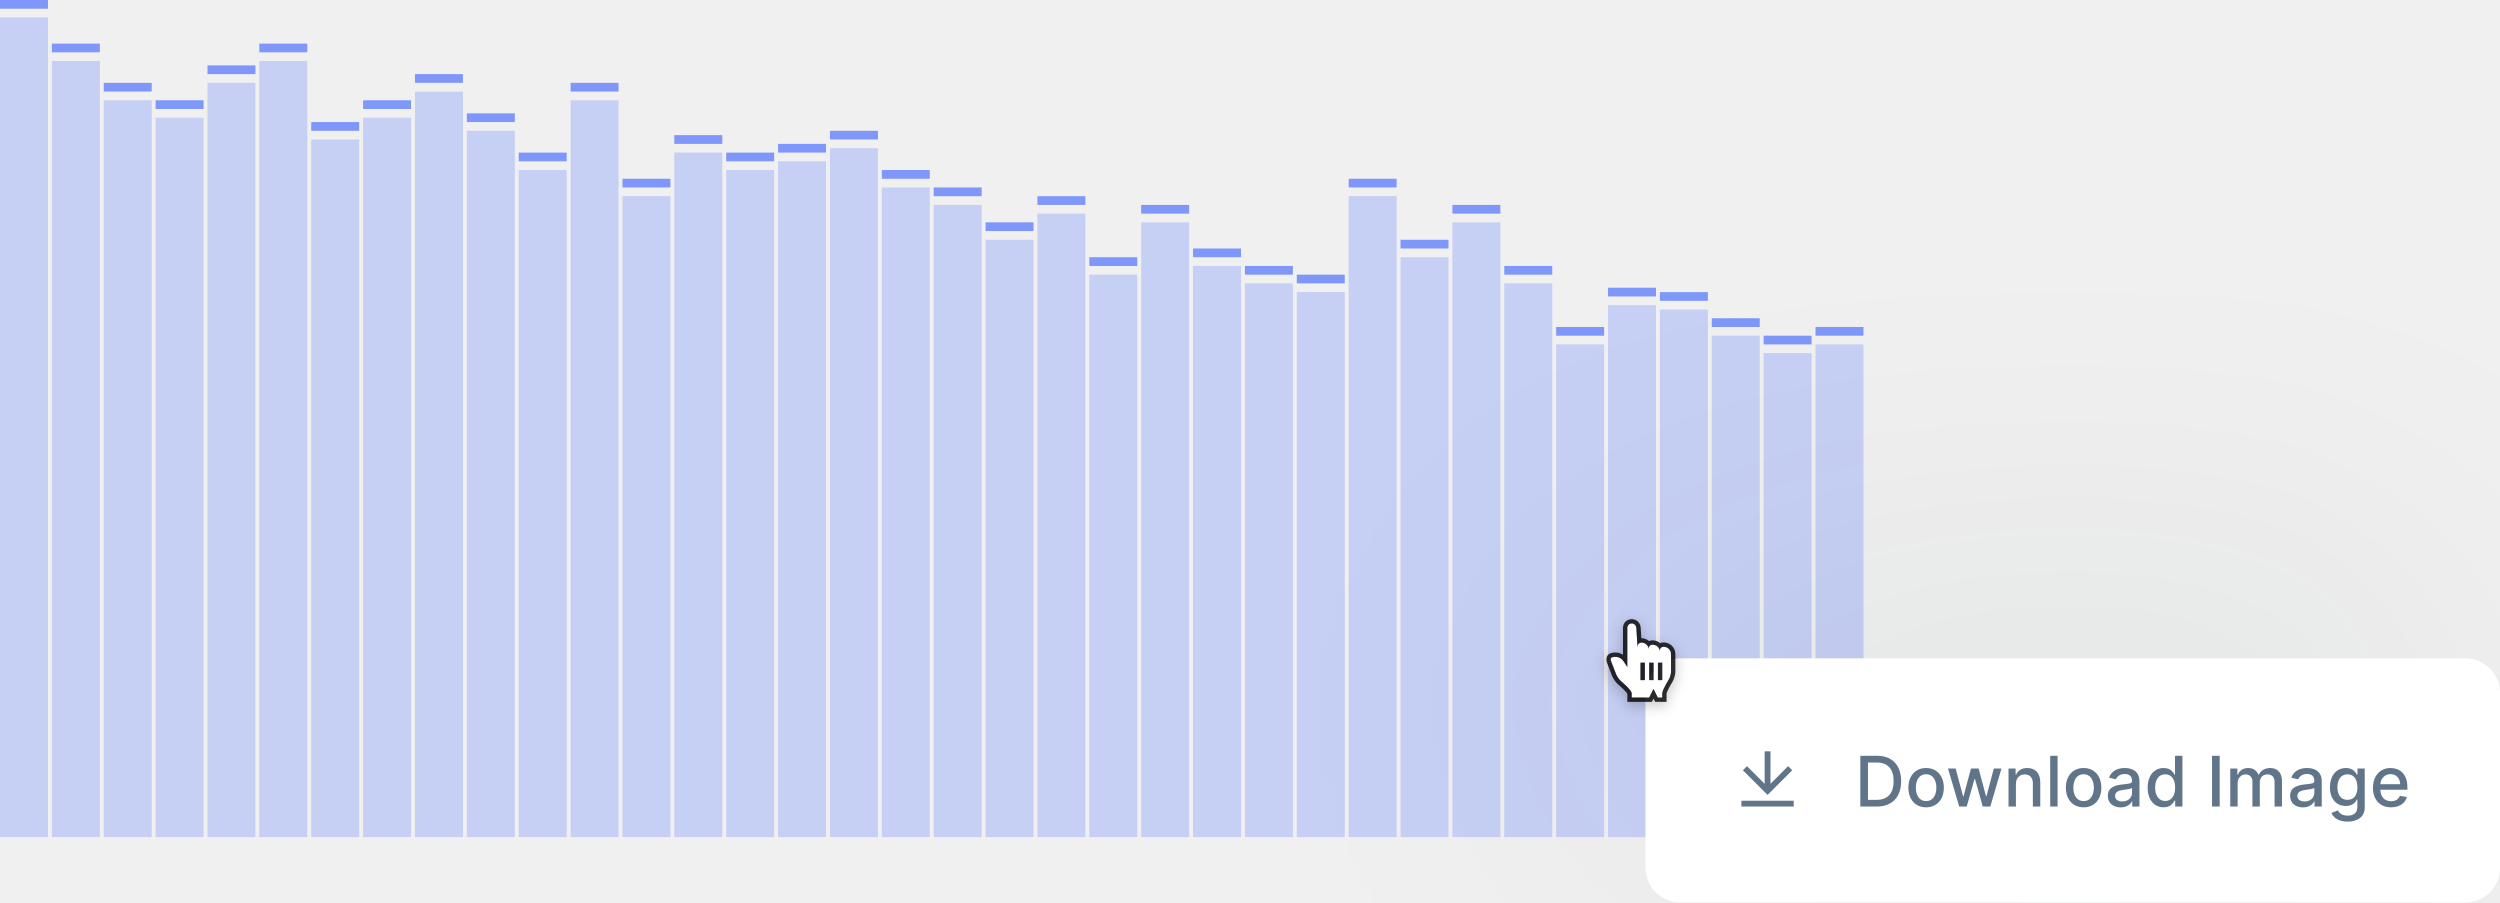
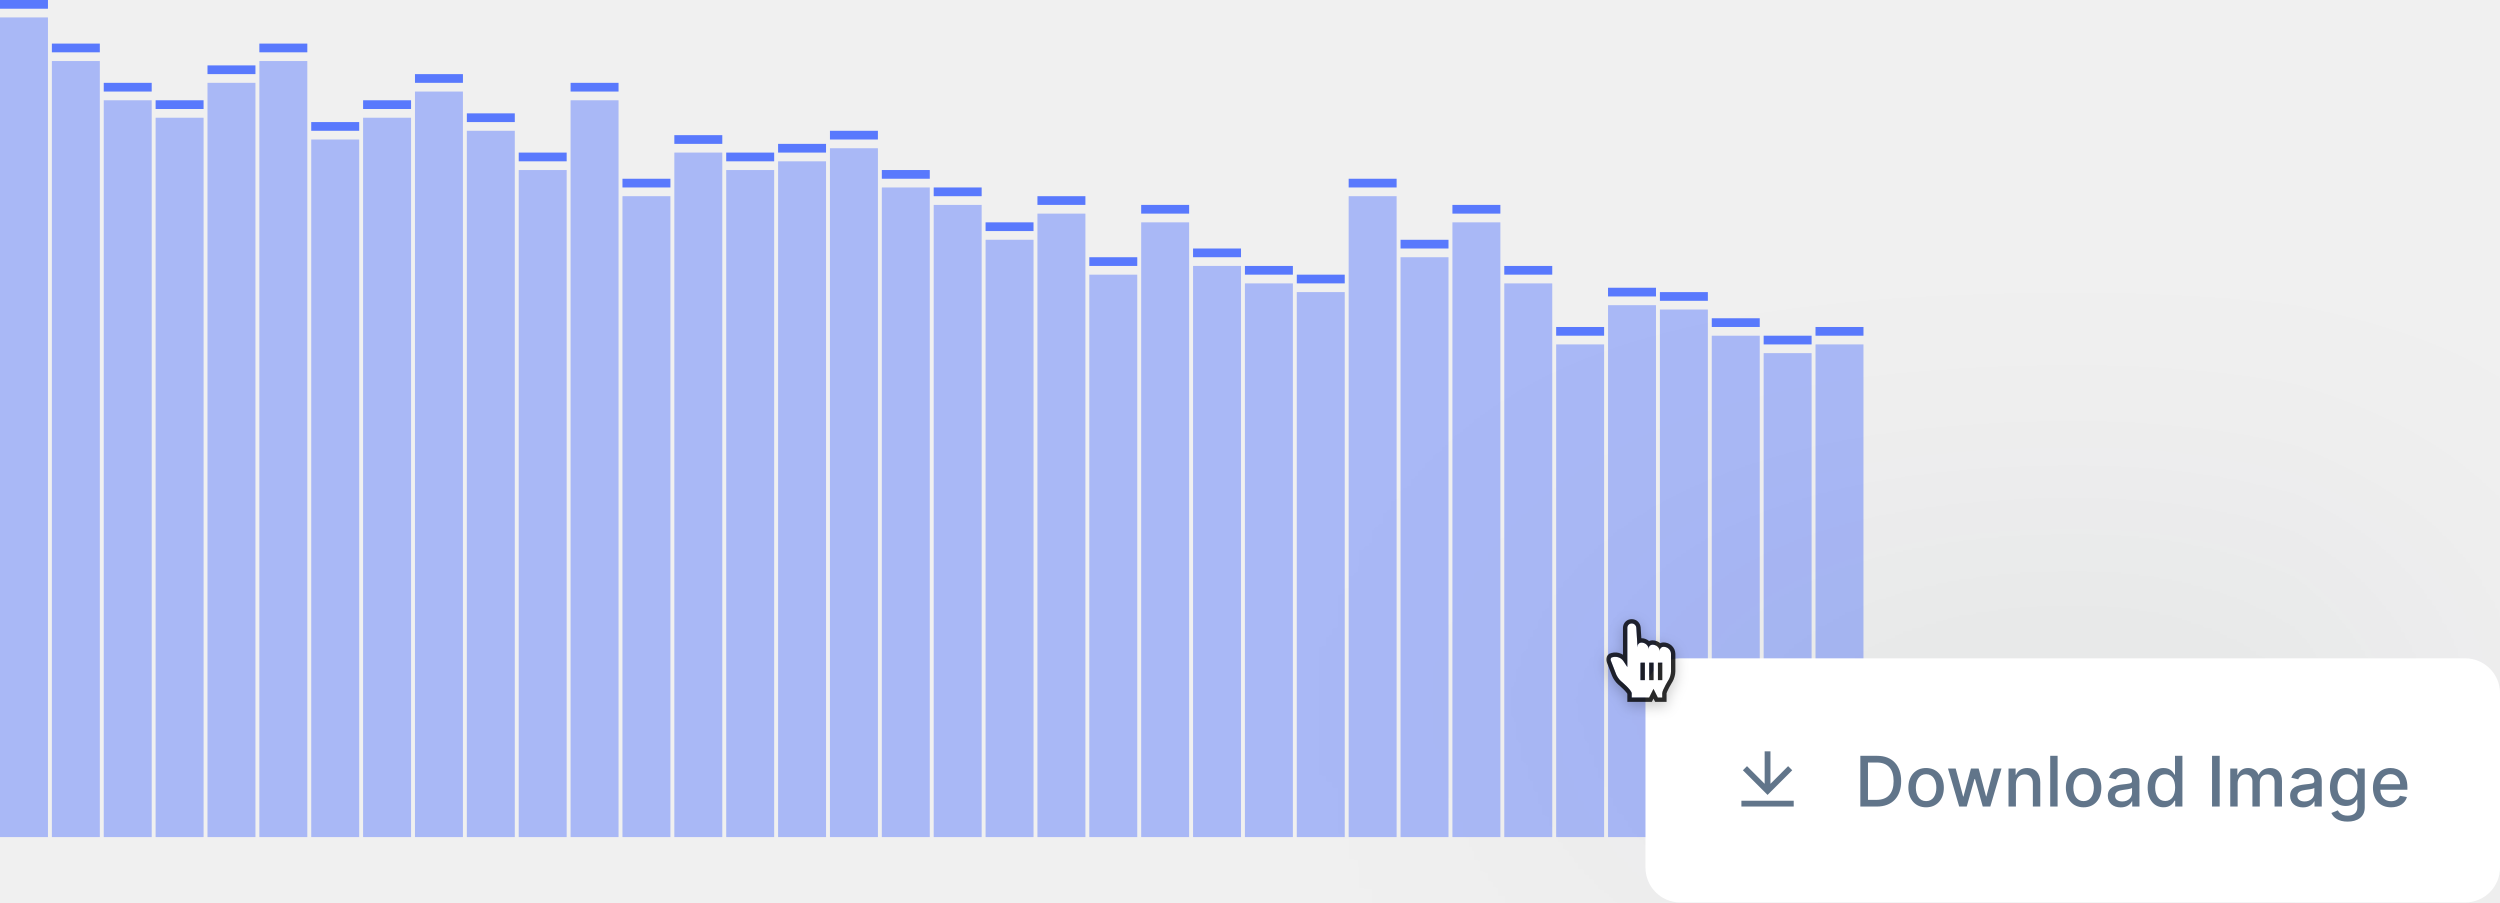
<svg xmlns="http://www.w3.org/2000/svg" width="573.424" height="207" viewBox="0 0 573.424 207" fill="none" version="1.1" id="svg341">
-   <g opacity="0.24" id="g4" transform="translate(-0.5757)">
+   <g opacity="0.24" id="g4" transform="translate(-0.5757)" style="opacity:0.4">
    <rect width="11" height="113" transform="matrix(-1,0,0,1,428,79)" fill="#3e64ff" id="rect2" x="0" y="0" />
  </g>
-   <g opacity="0.64" id="g8" transform="translate(-0.5757)">
+   <g opacity="0.64" id="g8" transform="translate(-0.5757)" style="opacity:0.85">
    <rect width="11" height="2" transform="matrix(-1,0,0,1,428,75)" fill="#3e64ff" id="rect6" x="0" y="0" />
  </g>
-   <g opacity="0.24" id="g12" transform="translate(-0.5757)">
+   <g opacity="0.24" id="g12" transform="translate(-0.5757)" style="opacity:0.4">
    <rect width="11" height="111" transform="matrix(-1,0,0,1,416.102,81)" fill="#3e64ff" id="rect10" x="0" y="0" />
  </g>
-   <g opacity="0.64" id="g16" transform="translate(-0.5757)">
+   <g opacity="0.64" id="g16" transform="translate(-0.5757)" style="opacity:0.85">
    <rect width="11" height="2" transform="matrix(-1,0,0,1,416.102,77)" fill="#3e64ff" id="rect14" x="0" y="0" />
  </g>
-   <g opacity="0.24" id="g20" transform="translate(-0.5757)">
+   <g opacity="0.24" id="g20" transform="translate(-0.5757)" style="opacity:0.4">
    <rect width="11" height="115" transform="matrix(-1,0,0,1,404.204,77)" fill="#3e64ff" id="rect18" x="0" y="0" />
  </g>
-   <g opacity="0.64" id="g24" transform="translate(-0.5757)">
+   <g opacity="0.64" id="g24" transform="translate(-0.5757)" style="opacity:0.85">
    <rect width="11" height="2" transform="matrix(-1,0,0,1,404.204,73)" fill="#3e64ff" id="rect22" x="0" y="0" />
  </g>
-   <g opacity="0.24" id="g28" transform="translate(-0.5757)">
+   <g opacity="0.24" id="g28" transform="translate(-0.5757)" style="opacity:0.4">
    <rect width="11" height="121" transform="matrix(-1,0,0,1,392.307,71)" fill="#3e64ff" id="rect26" x="0" y="0" />
  </g>
-   <g opacity="0.64" id="g32" transform="translate(-0.5757)">
+   <g opacity="0.64" id="g32" transform="translate(-0.5757)" style="opacity:0.85">
    <rect width="11" height="2" transform="matrix(-1,0,0,1,392.307,67)" fill="#3e64ff" id="rect30" x="0" y="0" />
  </g>
-   <g opacity="0.24" id="g36" transform="translate(-0.5757)">
+   <g opacity="0.24" id="g36" transform="translate(-0.5757)" style="opacity:0.4">
    <rect width="11" height="122" transform="matrix(-1,0,0,1,380.409,70)" fill="#3e64ff" id="rect34" x="0" y="0" />
  </g>
-   <g opacity="0.64" id="g40" transform="translate(-0.5757)">
+   <g opacity="0.64" id="g40" transform="translate(-0.5757)" style="opacity:0.85">
    <rect width="11" height="2" transform="matrix(-1,0,0,1,380.409,66)" fill="#3e64ff" id="rect38" x="0" y="0" />
  </g>
-   <g opacity="0.24" id="g44" transform="translate(-0.5757)">
+   <g opacity="0.24" id="g44" transform="translate(-0.5757)" style="opacity:0.4">
    <rect width="11" height="113" transform="matrix(-1,0,0,1,368.511,79)" fill="#3e64ff" id="rect42" x="0" y="0" />
  </g>
-   <g opacity="0.64" id="g48" transform="translate(-0.5757)">
+   <g opacity="0.64" id="g48" transform="translate(-0.5757)" style="opacity:0.85">
    <rect width="11" height="2" transform="matrix(-1,0,0,1,368.511,75)" fill="#3e64ff" id="rect46" x="0" y="0" />
  </g>
-   <g opacity="0.24" id="g52" transform="translate(-0.5757)">
+   <g opacity="0.24" id="g52" transform="translate(-0.5757)" style="opacity:0.4">
    <rect width="11" height="127" transform="matrix(-1,0,0,1,356.613,65)" fill="#3e64ff" id="rect50" x="0" y="0" />
  </g>
-   <g opacity="0.64" id="g56" transform="translate(-0.5757)">
+   <g opacity="0.64" id="g56" transform="translate(-0.5757)" style="opacity:0.85">
    <rect width="11" height="2" transform="matrix(-1,0,0,1,356.613,61)" fill="#3e64ff" id="rect54" x="0" y="0" />
  </g>
-   <g opacity="0.24" id="g60" transform="translate(-0.5757)">
+   <g opacity="0.24" id="g60" transform="translate(-0.5757)" style="opacity:0.4">
    <rect width="11" height="141" transform="matrix(-1,0,0,1,344.715,51)" fill="#3e64ff" id="rect58" x="0" y="0" />
  </g>
-   <g opacity="0.64" id="g64" transform="translate(-0.5757)">
+   <g opacity="0.64" id="g64" transform="translate(-0.5757)" style="opacity:0.85">
    <rect width="11" height="2" transform="matrix(-1,0,0,1,344.715,47)" fill="#3e64ff" id="rect62" x="0" y="0" />
  </g>
-   <g opacity="0.24" id="g68" transform="translate(-0.5757)">
+   <g opacity="0.24" id="g68" transform="translate(-0.5757)" style="opacity:0.4">
    <rect width="11" height="133" transform="matrix(-1,0,0,1,332.817,59)" fill="#3e64ff" id="rect66" x="0" y="0" />
  </g>
-   <g opacity="0.64" id="g72" transform="translate(-0.5757)">
+   <g opacity="0.64" id="g72" transform="translate(-0.5757)" style="opacity:0.85">
    <rect width="11" height="2" transform="matrix(-1,0,0,1,332.817,55)" fill="#3e64ff" id="rect70" x="0" y="0" />
  </g>
-   <g opacity="0.24" id="g76" transform="translate(-0.5757)">
+   <g opacity="0.24" id="g76" transform="translate(-0.5757)" style="opacity:0.4">
    <rect width="11" height="147" transform="matrix(-1,0,0,1,320.919,45)" fill="#3e64ff" id="rect74" x="0" y="0" />
  </g>
-   <g opacity="0.64" id="g80" transform="translate(-0.5757)">
+   <g opacity="0.64" id="g80" transform="translate(-0.5757)" style="opacity:0.85">
    <rect width="11" height="2" transform="matrix(-1,0,0,1,320.919,41)" fill="#3e64ff" id="rect78" x="0" y="0" />
  </g>
-   <g opacity="0.24" id="g84" transform="translate(-0.5757)">
+   <g opacity="0.24" id="g84" transform="translate(-0.5757)" style="opacity:0.4">
    <rect width="11" height="125" transform="matrix(-1,0,0,1,309.021,67)" fill="#3e64ff" id="rect82" x="0" y="0" />
  </g>
-   <g opacity="0.64" id="g88" transform="translate(-0.5757)">
+   <g opacity="0.64" id="g88" transform="translate(-0.5757)" style="opacity:0.85">
    <rect width="11" height="2" transform="matrix(-1,0,0,1,309.021,63)" fill="#3e64ff" id="rect86" x="0" y="0" />
  </g>
-   <g opacity="0.24" id="g92" transform="translate(-0.5757)">
+   <g opacity="0.24" id="g92" transform="translate(-0.5757)" style="opacity:0.4">
    <rect width="11" height="127" transform="matrix(-1,0,0,1,297.124,65)" fill="#3e64ff" id="rect90" x="0" y="0" />
  </g>
-   <g opacity="0.64" id="g96" transform="translate(-0.5757)">
+   <g opacity="0.64" id="g96" transform="translate(-0.5757)" style="opacity:0.85">
    <rect width="11" height="2" transform="matrix(-1,0,0,1,297.124,61)" fill="#3e64ff" id="rect94" x="0" y="0" />
  </g>
-   <g opacity="0.24" id="g100" transform="translate(-0.5757)">
+   <g opacity="0.24" id="g100" transform="translate(-0.5757)" style="opacity:0.4">
    <rect width="11" height="131" transform="matrix(-1,0,0,1,285.226,61)" fill="#3e64ff" id="rect98" x="0" y="0" />
  </g>
-   <g opacity="0.64" id="g104" transform="translate(-0.5757)">
+   <g opacity="0.64" id="g104" transform="translate(-0.5757)" style="opacity:0.85">
    <rect width="11" height="2" transform="matrix(-1,0,0,1,285.226,57)" fill="#3e64ff" id="rect102" x="0" y="0" />
  </g>
-   <g opacity="0.24" id="g108" transform="translate(-0.5757)">
+   <g opacity="0.24" id="g108" transform="translate(-0.5757)" style="opacity:0.4">
    <rect width="11" height="141" transform="matrix(-1,0,0,1,273.328,51)" fill="#3e64ff" id="rect106" x="0" y="0" />
  </g>
-   <g opacity="0.64" id="g112" transform="translate(-0.5757)">
+   <g opacity="0.64" id="g112" transform="translate(-0.5757)" style="opacity:0.85">
    <rect width="11" height="2" transform="matrix(-1,0,0,1,273.328,47)" fill="#3e64ff" id="rect110" x="0" y="0" />
  </g>
-   <g opacity="0.24" id="g116" transform="translate(-0.5757)">
+   <g opacity="0.24" id="g116" transform="translate(-0.5757)" style="opacity:0.4">
    <rect width="11" height="129" transform="matrix(-1,0,0,1,261.43,63)" fill="#3e64ff" id="rect114" x="0" y="0" />
  </g>
-   <g opacity="0.64" id="g120" transform="translate(-0.5757)">
+   <g opacity="0.64" id="g120" transform="translate(-0.5757)" style="opacity:0.85">
    <rect width="11" height="2" transform="matrix(-1,0,0,1,261.43,59)" fill="#3e64ff" id="rect118" x="0" y="0" />
  </g>
-   <g opacity="0.24" id="g124" transform="translate(-0.5757)">
+   <g opacity="0.24" id="g124" transform="translate(-0.5757)" style="opacity:0.4">
    <rect width="11" height="143" transform="matrix(-1,0,0,1,249.533,49)" fill="#3e64ff" id="rect122" x="0" y="0" />
  </g>
-   <g opacity="0.64" id="g128" transform="translate(-0.5757)">
+   <g opacity="0.64" id="g128" transform="translate(-0.5757)" style="opacity:0.85">
    <rect width="11" height="2" transform="matrix(-1,0,0,1,249.533,45)" fill="#3e64ff" id="rect126" x="0" y="0" />
  </g>
-   <g opacity="0.24" id="g132" transform="translate(-0.5757)">
+   <g opacity="0.24" id="g132" transform="translate(-0.5757)" style="opacity:0.4">
    <rect width="11" height="137" transform="matrix(-1,0,0,1,237.635,55)" fill="#3e64ff" id="rect130" x="0" y="0" />
  </g>
-   <g opacity="0.64" id="g136" transform="translate(-0.5757)">
+   <g opacity="0.64" id="g136" transform="translate(-0.5757)" style="opacity:0.85">
    <rect width="11" height="2" transform="matrix(-1,0,0,1,237.635,51)" fill="#3e64ff" id="rect134" x="0" y="0" />
  </g>
-   <g opacity="0.24" id="g140" transform="translate(-0.5757)">
+   <g opacity="0.24" id="g140" transform="translate(-0.5757)" style="opacity:0.4">
    <rect width="11" height="145" transform="matrix(-1,0,0,1,225.737,47)" fill="#3e64ff" id="rect138" x="0" y="0" />
  </g>
-   <g opacity="0.64" id="g144" transform="translate(-0.5757)">
+   <g opacity="0.64" id="g144" transform="translate(-0.5757)" style="opacity:0.85">
    <rect width="11" height="2" transform="matrix(-1,0,0,1,225.737,43)" fill="#3e64ff" id="rect142" x="0" y="0" />
  </g>
-   <g opacity="0.24" id="g148" transform="translate(-0.5757)">
+   <g opacity="0.24" id="g148" transform="translate(-0.5757)" style="opacity:0.4">
    <rect width="11" height="149" transform="matrix(-1,0,0,1,213.839,43)" fill="#3e64ff" id="rect146" x="0" y="0" />
  </g>
-   <g opacity="0.64" id="g152" transform="translate(-0.5757)">
+   <g opacity="0.64" id="g152" transform="translate(-0.5757)" style="opacity:0.85">
    <rect width="11" height="2" transform="matrix(-1,0,0,1,213.839,39)" fill="#3e64ff" id="rect150" x="0" y="0" />
  </g>
-   <g opacity="0.24" id="g156" transform="translate(-0.5757)">
+   <g opacity="0.24" id="g156" transform="translate(-0.5757)" style="opacity:0.4">
    <rect width="11" height="158" transform="matrix(-1,0,0,1,201.941,34)" fill="#3e64ff" id="rect154" x="0" y="0" />
  </g>
-   <g opacity="0.64" id="g160" transform="translate(-0.5757)">
+   <g opacity="0.64" id="g160" transform="translate(-0.5757)" style="opacity:0.85">
    <rect width="11" height="2" transform="matrix(-1,0,0,1,201.941,30)" fill="#3e64ff" id="rect158" x="0" y="0" />
  </g>
-   <g opacity="0.24" id="g164" transform="translate(-0.5757)">
+   <g opacity="0.24" id="g164" transform="translate(-0.5757)" style="opacity:0.4">
    <rect width="11" height="155" transform="matrix(-1,0,0,1,190.043,37)" fill="#3e64ff" id="rect162" x="0" y="0" />
  </g>
-   <g opacity="0.64" id="g168" transform="translate(-0.5757)">
+   <g opacity="0.64" id="g168" transform="translate(-0.5757)" style="opacity:0.85">
    <rect width="11" height="2" transform="matrix(-1,0,0,1,190.043,33)" fill="#3e64ff" id="rect166" x="0" y="0" />
  </g>
-   <g opacity="0.24" id="g172" transform="translate(-0.5757)">
+   <g opacity="0.24" id="g172" transform="translate(-0.5757)" style="opacity:0.4">
    <rect width="11" height="153" transform="matrix(-1,0,0,1,178.146,39)" fill="#3e64ff" id="rect170" x="0" y="0" />
  </g>
-   <g opacity="0.64" id="g176" transform="translate(-0.5757)">
+   <g opacity="0.64" id="g176" transform="translate(-0.5757)" style="opacity:0.85">
    <rect width="11" height="2" transform="matrix(-1,0,0,1,178.146,35)" fill="#3e64ff" id="rect174" x="0" y="0" />
  </g>
-   <g opacity="0.24" id="g180" transform="translate(-0.5757)">
+   <g opacity="0.24" id="g180" transform="translate(-0.5757)" style="opacity:0.4">
    <rect width="11" height="157" transform="matrix(-1,0,0,1,166.248,35)" fill="#3e64ff" id="rect178" x="0" y="0" />
  </g>
-   <g opacity="0.64" id="g184" transform="translate(-0.5757)">
+   <g opacity="0.64" id="g184" transform="translate(-0.5757)" style="opacity:0.85">
    <rect width="11" height="2" transform="matrix(-1,0,0,1,166.248,31)" fill="#3e64ff" id="rect182" x="0" y="0" />
  </g>
-   <g opacity="0.24" id="g188" transform="translate(-0.5757)">
+   <g opacity="0.24" id="g188" transform="translate(-0.5757)" style="opacity:0.4">
    <rect width="11" height="147" transform="matrix(-1,0,0,1,154.35,45)" fill="#3e64ff" id="rect186" x="0" y="0" />
  </g>
-   <g opacity="0.64" id="g192" transform="translate(-0.5757)">
+   <g opacity="0.64" id="g192" transform="translate(-0.5757)" style="opacity:0.85">
    <rect width="11" height="2" transform="matrix(-1,0,0,1,154.35,41)" fill="#3e64ff" id="rect190" x="0" y="0" />
  </g>
-   <g opacity="0.24" id="g196" transform="translate(-0.5757)">
+   <g opacity="0.24" id="g196" transform="translate(-0.5757)" style="opacity:0.4">
    <rect width="11" height="169" transform="matrix(-1,0,0,1,142.452,23)" fill="#3e64ff" id="rect194" x="0" y="0" />
  </g>
-   <g opacity="0.64" id="g200" transform="translate(-0.5757)">
+   <g opacity="0.64" id="g200" transform="translate(-0.5757)" style="opacity:0.85">
    <rect width="11" height="2" transform="matrix(-1,0,0,1,142.452,19)" fill="#3e64ff" id="rect198" x="0" y="0" />
  </g>
-   <g opacity="0.24" id="g204" transform="translate(-0.5757)">
+   <g opacity="0.24" id="g204" transform="translate(-0.5757)" style="opacity:0.4">
    <rect width="11" height="153" transform="matrix(-1,0,0,1,130.554,39)" fill="#3e64ff" id="rect202" x="0" y="0" />
  </g>
-   <g opacity="0.64" id="g208" transform="translate(-0.5757)">
+   <g opacity="0.64" id="g208" transform="translate(-0.5757)" style="opacity:0.85">
    <rect width="11" height="2" transform="matrix(-1,0,0,1,130.554,35)" fill="#3e64ff" id="rect206" x="0" y="0" />
  </g>
-   <g opacity="0.24" id="g212" transform="translate(-0.5757)">
+   <g opacity="0.24" id="g212" transform="translate(-0.5757)" style="opacity:0.4">
    <rect width="11" height="162" transform="matrix(-1,0,0,1,118.656,30)" fill="#3e64ff" id="rect210" x="0" y="0" />
  </g>
-   <g opacity="0.64" id="g216" transform="translate(-0.5757)">
+   <g opacity="0.64" id="g216" transform="translate(-0.5757)" style="opacity:0.85">
    <rect width="11" height="2" transform="matrix(-1,0,0,1,118.656,26)" fill="#3e64ff" id="rect214" x="0" y="0" />
  </g>
-   <g opacity="0.24" id="g220" transform="translate(-0.5757)">
+   <g opacity="0.24" id="g220" transform="translate(-0.5757)" style="opacity:0.4">
    <rect width="11" height="171" transform="matrix(-1,0,0,1,106.758,21)" fill="#3e64ff" id="rect218" x="0" y="0" />
  </g>
-   <g opacity="0.64" id="g224" transform="translate(-0.5757)">
+   <g opacity="0.64" id="g224" transform="translate(-0.5757)" style="opacity:0.85">
    <rect width="11" height="2" transform="matrix(-1,0,0,1,106.758,17)" fill="#3e64ff" id="rect222" x="0" y="0" />
  </g>
-   <g opacity="0.24" id="g228" transform="translate(-0.5757)">
+   <g opacity="0.24" id="g228" transform="translate(-0.5757)" style="opacity:0.4">
    <rect width="11" height="165" transform="matrix(-1,0,0,1,94.8608,27)" fill="#3e64ff" id="rect226" x="0" y="0" />
  </g>
-   <g opacity="0.64" id="g232" transform="translate(-0.5757)">
+   <g opacity="0.64" id="g232" transform="translate(-0.5757)" style="opacity:0.85">
    <rect width="11" height="2" transform="matrix(-1,0,0,1,94.8608,23)" fill="#3e64ff" id="rect230" x="0" y="0" />
  </g>
-   <g opacity="0.24" id="g236" transform="translate(-0.5757)">
+   <g opacity="0.24" id="g236" transform="translate(-0.5757)" style="opacity:0.4">
    <rect width="11" height="160" transform="matrix(-1,0,0,1,82.9629,32)" fill="#3e64ff" id="rect234" x="0" y="0" />
  </g>
-   <g opacity="0.64" id="g240" transform="translate(-0.5757)">
+   <g opacity="0.64" id="g240" transform="translate(-0.5757)" style="opacity:0.85">
    <rect width="11" height="2" transform="matrix(-1,0,0,1,82.9629,28)" fill="#3e64ff" id="rect238" x="0" y="0" />
  </g>
-   <g opacity="0.24" id="g244" transform="translate(-0.5757)">
+   <g opacity="0.24" id="g244" transform="translate(-0.5757)" style="opacity:0.4">
    <rect width="11" height="178" transform="matrix(-1,0,0,1,71.0649,14)" fill="#3e64ff" id="rect242" x="0" y="0" />
  </g>
-   <g opacity="0.64" id="g248" transform="translate(-0.5757)">
+   <g opacity="0.64" id="g248" transform="translate(-0.5757)" style="opacity:0.85">
    <rect width="11" height="2" transform="matrix(-1,0,0,1,71.0649,10)" fill="#3e64ff" id="rect246" x="0" y="0" />
  </g>
-   <g opacity="0.24" id="g252" transform="translate(-0.5757)">
+   <g opacity="0.24" id="g252" transform="translate(-0.5757)" style="opacity:0.4">
    <rect width="11" height="173" transform="matrix(-1,0,0,1,59.167,19)" fill="#3e64ff" id="rect250" x="0" y="0" />
  </g>
-   <g opacity="0.64" id="g256" transform="translate(-0.5757)">
+   <g opacity="0.64" id="g256" transform="translate(-0.5757)" style="opacity:0.85">
    <rect width="11" height="2" transform="matrix(-1,0,0,1,59.167,15)" fill="#3e64ff" id="rect254" x="0" y="0" />
  </g>
-   <g opacity="0.24" id="g260" transform="translate(-0.5757)">
+   <g opacity="0.24" id="g260" transform="translate(-0.5757)" style="opacity:0.4">
    <rect width="11" height="165" transform="matrix(-1,0,0,1,47.2695,27)" fill="#3e64ff" id="rect258" x="0" y="0" />
  </g>
-   <g opacity="0.64" id="g264" transform="translate(-0.5757)">
+   <g opacity="0.64" id="g264" transform="translate(-0.5757)" style="opacity:0.85">
    <rect width="11" height="2" transform="matrix(-1,0,0,1,47.2695,23)" fill="#3e64ff" id="rect262" x="0" y="0" />
  </g>
-   <g opacity="0.24" id="g268" transform="translate(-0.5757)">
+   <g opacity="0.24" id="g268" transform="translate(-0.5757)" style="opacity:0.4">
    <rect width="11" height="169" transform="matrix(-1,0,0,1,35.3716,23)" fill="#3e64ff" id="rect266" x="0" y="0" />
  </g>
-   <g opacity="0.64" id="g272" transform="translate(-0.5757)">
+   <g opacity="0.64" id="g272" transform="translate(-0.5757)" style="opacity:0.85">
    <rect width="11" height="2" transform="matrix(-1,0,0,1,35.3716,19)" fill="#3e64ff" id="rect270" x="0" y="0" />
  </g>
-   <g opacity="0.24" id="g276" transform="translate(-0.5757)">
+   <g opacity="0.24" id="g276" transform="translate(-0.5757)" style="opacity:0.4">
    <rect width="11" height="178" transform="matrix(-1,0,0,1,23.4736,14)" fill="#3e64ff" id="rect274" x="0" y="0" />
  </g>
-   <g opacity="0.64" id="g280" transform="translate(-0.5757)">
+   <g opacity="0.64" id="g280" transform="translate(-0.5757)" style="opacity:0.85">
    <rect width="11" height="2" transform="matrix(-1,0,0,1,23.4736,10)" fill="#3e64ff" id="rect278" x="0" y="0" />
  </g>
-   <g opacity="0.24" id="g284" transform="translate(-0.5757)">
+   <g opacity="0.24" id="g284" transform="translate(-0.5757)" style="opacity:0.4">
    <rect width="11" height="188" transform="matrix(-1,0,0,1,11.5757,4)" fill="#3e64ff" id="rect282" x="0" y="0" />
  </g>
-   <g opacity="0.64" id="g288" transform="translate(-0.5757)">
+   <g opacity="0.64" id="g288" transform="translate(-0.5757)" style="opacity:0.85">
    <rect width="11" height="2" transform="matrix(-1,0,0,1,11.5757,0)" fill="#3e64ff" id="rect286" x="0" y="0" />
  </g>
  <g filter="url(#filter0_d)" id="g296" transform="translate(-0.5757)">
    <rect x="378" y="151" width="196" height="56" rx="8" fill="#ffffff" id="rect290" />
    <path d="m 400,183.667 h 12 V 185 h -12 z m 6.667,-3.886 4.047,-4.048 0.943,0.943 -5.657,5.657 -5.657,-5.656 0.943,-0.944 4.047,4.047 v -7.447 h 1.334 z" fill="#61758a" id="path292" />
    <path d="m 431.045,185 c 3.546,0 5.597,-2.199 5.597,-5.835 0,-3.62 -2.051,-5.801 -5.477,-5.801 h -3.887 V 185 Z m -2.011,-1.534 v -8.568 h 2.023 c 2.545,0 3.858,1.522 3.858,4.267 0,2.755 -1.313,4.301 -3.966,4.301 z m 13.331,1.71 c 2.46,0 4.068,-1.801 4.068,-4.5 0,-2.716 -1.608,-4.517 -4.068,-4.517 -2.46,0 -4.068,1.801 -4.068,4.517 0,2.699 1.608,4.5 4.068,4.5 z m 0.006,-1.426 c -1.608,0 -2.358,-1.403 -2.358,-3.08 0,-1.67 0.75,-3.09 2.358,-3.09 1.596,0 2.346,1.42 2.346,3.09 0,1.677 -0.75,3.08 -2.346,3.08 z m 7.585,1.25 h 1.727 l 1.773,-6.301 h 0.131 l 1.772,6.301 h 1.733 l 2.563,-8.727 h -1.756 l -1.699,6.38 h -0.085 l -1.704,-6.38 h -1.756 l -1.716,6.409 h -0.085 l -1.711,-6.409 h -1.755 z m 13.01,-5.182 c 0,-1.392 0.852,-2.187 2.034,-2.187 1.153,0 1.852,0.755 1.852,2.022 V 185 h 1.699 v -5.551 c 0,-2.159 -1.187,-3.29 -2.971,-3.29 -1.313,0 -2.171,0.608 -2.574,1.534 h -0.108 v -1.42 h -1.631 V 185 h 1.699 z m 9.562,-6.454 H 470.83 V 185 h 1.698 z m 5.962,11.812 c 2.46,0 4.068,-1.801 4.068,-4.5 0,-2.716 -1.608,-4.517 -4.068,-4.517 -2.46,0 -4.068,1.801 -4.068,4.517 0,2.699 1.608,4.5 4.068,4.5 z m 0.006,-1.426 c -1.608,0 -2.358,-1.403 -2.358,-3.08 0,-1.67 0.75,-3.09 2.358,-3.09 1.596,0 2.346,1.42 2.346,3.09 0,1.677 -0.75,3.08 -2.346,3.08 z m 8.498,1.443 c 1.444,0 2.256,-0.733 2.58,-1.386 h 0.068 V 185 h 1.659 v -5.795 c 0,-2.54 -2,-3.046 -3.386,-3.046 -1.58,0 -3.034,0.636 -3.603,2.227 l 1.597,0.364 c 0.25,-0.619 0.886,-1.216 2.029,-1.216 1.096,0 1.659,0.574 1.659,1.563 v 0.039 c 0,0.62 -0.637,0.608 -2.205,0.79 -1.653,0.193 -3.347,0.625 -3.347,2.608 0,1.716 1.29,2.659 2.949,2.659 z m 0.37,-1.363 c -0.961,0 -1.654,-0.432 -1.654,-1.273 0,-0.909 0.807,-1.233 1.79,-1.364 0.551,-0.074 1.858,-0.221 2.102,-0.466 v 1.125 c 0,1.034 -0.824,1.978 -2.238,1.978 z m 9.467,1.34 c 1.591,0 2.216,-0.971 2.523,-1.528 h 0.142 V 185 h 1.659 v -11.636 h -1.699 v 4.324 h -0.102 c -0.307,-0.54 -0.887,-1.529 -2.512,-1.529 -2.108,0 -3.659,1.665 -3.659,4.494 0,2.824 1.529,4.517 3.648,4.517 z m 0.375,-1.448 c -1.517,0 -2.307,-1.336 -2.307,-3.086 0,-1.733 0.773,-3.034 2.307,-3.034 1.483,0 2.278,1.21 2.278,3.034 0,1.836 -0.812,3.086 -2.278,3.086 z m 12.5,-10.358 H 507.95 V 185 h 1.756 z m 2.42,11.636 h 1.699 v -5.381 c 0,-1.176 0.824,-1.994 1.79,-1.994 0.943,0 1.597,0.625 1.597,1.574 V 185 h 1.693 v -5.562 c 0,-1.052 0.642,-1.813 1.75,-1.813 0.898,0 1.636,0.5 1.636,1.682 V 185 h 1.699 v -5.852 c 0,-1.995 -1.114,-2.989 -2.693,-2.989 -1.256,0 -2.199,0.602 -2.619,1.534 h -0.091 c -0.381,-0.954 -1.182,-1.534 -2.347,-1.534 -1.153,0 -2.011,0.574 -2.375,1.534 h -0.108 v -1.42 h -1.631 z m 16.681,0.193 c 1.443,0 2.255,-0.733 2.579,-1.386 h 0.069 V 185 h 1.659 v -5.795 c 0,-2.54 -2,-3.046 -3.387,-3.046 -1.579,0 -3.034,0.636 -3.602,2.227 l 1.597,0.364 c 0.25,-0.619 0.886,-1.216 2.028,-1.216 1.097,0 1.659,0.574 1.659,1.563 v 0.039 c 0,0.62 -0.636,0.608 -2.204,0.79 -1.654,0.193 -3.347,0.625 -3.347,2.608 0,1.716 1.29,2.659 2.949,2.659 z m 0.369,-1.363 c -0.96,0 -1.653,-0.432 -1.653,-1.273 0,-0.909 0.807,-1.233 1.789,-1.364 0.552,-0.074 1.858,-0.221 2.103,-0.466 v 1.125 c 0,1.034 -0.824,1.978 -2.239,1.978 z m 9.86,4.625 c 2.221,0 3.937,-1.017 3.937,-3.262 v -8.92 h -1.665 v 1.415 h -0.125 c -0.301,-0.54 -0.903,-1.529 -2.528,-1.529 -2.108,0 -3.659,1.665 -3.659,4.443 0,2.784 1.585,4.267 3.647,4.267 1.603,0 2.222,-0.903 2.529,-1.46 h 0.108 v 1.716 c 0,1.369 -0.938,1.96 -2.227,1.96 -1.415,0 -1.966,-0.71 -2.267,-1.21 l -1.461,0.602 c 0.461,1.068 1.625,1.978 3.711,1.978 z m -0.018,-4.995 c -1.517,0 -2.306,-1.165 -2.306,-2.88 0,-1.677 0.772,-2.978 2.306,-2.978 1.483,0 2.279,1.21 2.279,2.978 0,1.801 -0.813,2.88 -2.279,2.88 z m 9.995,1.716 c 1.903,0 3.25,-0.937 3.636,-2.358 l -1.608,-0.29 c -0.307,0.824 -1.045,1.245 -2.011,1.245 -1.455,0 -2.432,-0.943 -2.477,-2.625 h 6.204 v -0.603 c 0,-3.153 -1.886,-4.386 -3.864,-4.386 -2.431,0 -4.034,1.852 -4.034,4.534 0,2.71 1.58,4.483 4.154,4.483 z m -2.455,-5.301 c 0.068,-1.239 0.966,-2.313 2.347,-2.313 1.318,0 2.182,0.978 2.187,2.313 z" fill="#61758a" id="path294" />
  </g>
  <g filter="url(#filter1_d)" id="g307" transform="translate(-0.5757)">
    <mask id="path-76-outside-1" maskUnits="userSpaceOnUse" x="369" y="142" width="16" height="19" fill="#000000">
      <rect fill="#ffffff" x="369" y="142" width="16" height="19" id="rect298" />
      <path fill-rule="evenodd" clip-rule="evenodd" d="m 373.836,153 -0.887,-1.355 c -0.605,-0.925 -1.895,-1.262 -2.881,-0.755 l 0.23,-0.118 c -0.245,0.126 -0.363,0.439 -0.262,0.7 l 1.227,3.175 c 0.195,0.504 0.692,1.216 1.104,1.573 0,0 2.469,2.044 2.469,2.81 V 160 h 4 l 1,-2 1,2 h 1 v -0.97 c 0,-0.766 1.508,-3.179 1.508,-3.179 0.278,-0.469 0.51,-1.296 0.51,-1.844 v -4.035 c -0.018,-0.894 -0.778,-1.617 -1.715,-1.617 -0.468,0 -0.848,0.362 -0.848,0.808 v 0.324 c 0,-0.894 -0.759,-1.618 -1.696,-1.618 -0.469,0 -0.849,0.362 -0.849,0.809 v 0.323 c 0,-0.893 -0.759,-1.617 -1.696,-1.617 -0.469,0 -0.849,0.362 -0.849,0.809 v 0.323 c 0,-0.143 -0.015,-0.258 -0.044,-0.348 l -0.259,-4.167 c -0.035,-0.563 -0.51,-1.001 -1.062,-1.001 -0.557,0 -1,0.448 -1,1 v 4 z m 7.018,-1 h 1 v 4 h -1 z m -2,0 h 1 v 4 h -1 z m -2,0 h 1 v 4 h -1 z" id="path300" />
    </mask>
    <path fill-rule="evenodd" clip-rule="evenodd" d="m 373.836,153 -0.887,-1.355 c -0.605,-0.925 -1.895,-1.262 -2.881,-0.755 l 0.23,-0.118 c -0.245,0.126 -0.363,0.439 -0.262,0.7 l 1.227,3.175 c 0.195,0.504 0.692,1.216 1.104,1.573 0,0 2.469,2.044 2.469,2.81 V 160 h 4 l 1,-2 1,2 h 1 v -0.97 c 0,-0.766 1.508,-3.179 1.508,-3.179 0.278,-0.469 0.51,-1.296 0.51,-1.844 v -4.035 c -0.018,-0.894 -0.778,-1.617 -1.715,-1.617 -0.468,0 -0.848,0.362 -0.848,0.808 v 0.324 c 0,-0.894 -0.759,-1.618 -1.696,-1.618 -0.469,0 -0.849,0.362 -0.849,0.809 v 0.323 c 0,-0.893 -0.759,-1.617 -1.696,-1.617 -0.469,0 -0.849,0.362 -0.849,0.809 v 0.323 c 0,-0.143 -0.015,-0.258 -0.044,-0.348 l -0.259,-4.167 c -0.035,-0.563 -0.51,-1.001 -1.062,-1.001 -0.557,0 -1,0.448 -1,1 v 4 z m 7.018,-1 h 1 v 4 h -1 z m -2,0 h 1 v 4 h -1 z m -2,0 h 1 v 4 h -1 z" fill="#ffffff" id="path303" />
    <path d="m 373.836,153 -0.837,0.548 1.837,2.806 V 153 Z m -0.887,-1.355 0.837,-0.547 z m -2.913,-0.173 -0.933,0.361 z m 1.227,3.175 0.933,-0.36 z m 1.104,1.573 -0.656,0.755 0.009,0.008 0.009,0.008 z m 2.469,3.78 h -1 v 1 h 1 z m 4,0 v 1 h 0.618 l 0.276,-0.553 z m 1,-2 0.894,-0.447 -0.894,-1.789 -0.895,1.789 z m 1,2 -0.895,0.447 0.277,0.553 h 0.618 z m 1,0 v 1 h 1 v -1 z m 1.508,-4.149 0.848,0.53 0.007,-0.01 0.006,-0.011 z m 0.51,-5.879 h 1 v -0.01 l -10e-4,-0.01 z m -7.697,-1.804 -0.999,0.062 0.008,0.128 0.04,0.121 z m -0.259,-4.167 -0.998,0.062 v 0 z M 373.836,144 h -1 z m 8.018,8 h 1 v -1 h -1 z m 0,4 v 1 h 1 v -1 z m -1,0 h -1 v 1 h 1 z m -1,-4 h 1 v -1 h -1 z m 0,4 v 1 h 1 v -1 z m -1,0 h -1 v 1 h 1 z m -1,-4 h 1 v -1 h -1 z m 0,4 v 1 h 1 v -1 z m -1,0 h -1 v 1 h 1 z m -2.182,-3.548 -0.886,-1.354 -1.674,1.095 0.887,1.355 z m -0.886,-1.354 c -0.888,-1.356 -2.737,-1.837 -4.176,-1.097 l 0.915,1.778 c 0.534,-0.274 1.264,-0.08 1.587,0.414 z m -3.261,0.681 0.23,-0.118 -0.915,-1.779 -0.23,0.119 z m -0.685,-1.897 c -0.709,0.365 -1.018,1.223 -0.737,1.951 l 1.866,-0.721 c 0.045,0.118 0.036,0.228 0.005,0.309 -0.03,0.082 -0.098,0.178 -0.219,0.24 z m -0.737,1.951 1.228,3.175 1.865,-0.721 -1.227,-3.175 z m 1.228,3.175 c 0.252,0.654 0.844,1.502 1.38,1.967 l 1.311,-1.51 c -0.287,-0.249 -0.689,-0.825 -0.826,-1.178 z m 2.036,1.212 c -0.638,0.771 -0.638,0.771 -0.638,0.771 0,0 0,0 0,0 0,0 0,0 0,0 0,0 0,0 0.001,0 0,10e-4 0.002,0.002 0.004,0.004 0.004,0.003 0.01,0.008 0.018,0.015 0.016,0.014 0.041,0.035 0.073,0.062 0.064,0.054 0.156,0.133 0.267,0.231 0.223,0.196 0.517,0.462 0.808,0.748 0.296,0.291 0.568,0.581 0.759,0.829 0.096,0.124 0.154,0.215 0.184,0.272 0.041,0.078 -0.007,0.022 -0.007,-0.122 h 2 c 0,-0.336 -0.126,-0.623 -0.22,-0.804 -0.105,-0.201 -0.24,-0.395 -0.375,-0.57 -0.272,-0.352 -0.617,-0.715 -0.939,-1.031 -0.326,-0.321 -0.649,-0.613 -0.889,-0.824 -0.121,-0.106 -0.222,-0.193 -0.293,-0.253 -0.035,-0.031 -0.064,-0.054 -0.083,-0.071 -0.01,-0.008 -0.018,-0.015 -0.023,-0.019 -0.003,-0.003 -0.005,-0.004 -0.007,-0.006 -0.001,0 -0.001,-0.001 -0.002,-0.001 0,0 0,-0.001 0,-0.001 0,0 -10e-4,0 -10e-4,0 0,0 0,0 -0.637,0.77 z m 1.469,2.81 V 160 h 2 v -0.97 z m 1,1.97 h 4 v -2 h -4 z m 4.894,-0.553 1,-2 -1.789,-0.894 -1,2 z m -0.789,-2 1,2 1.789,-0.894 -1,-2 z m 1.895,2.553 h 1 v -2 h -1 z m 2,-1 v -0.97 h -2 V 160 Z m 0,-0.97 c 0,0.036 0.01,-0.086 0.156,-0.43 0.124,-0.293 0.296,-0.635 0.478,-0.972 0.18,-0.334 0.361,-0.647 0.498,-0.878 0.069,-0.115 0.125,-0.208 0.165,-0.273 0.019,-0.032 0.035,-0.056 0.045,-0.073 0.005,-0.008 0.009,-0.014 0.011,-0.018 10e-4,-0.002 0.002,-0.004 0.003,-0.004 0,-0.001 0,-0.001 0,-0.001 0,0 0,0 0,0 0,0 0,0 0,0 0,0 0,0 -0.848,-0.53 -0.848,-0.53 -0.848,-0.53 -0.848,-0.53 0,0 0,0 0,0 0,0 0,0 0,0 0,0.001 -10e-4,0.001 -10e-4,0.002 -10e-4,0.002 -0.002,0.004 -0.004,0.006 -0.003,0.006 -0.008,0.013 -0.014,0.023 -0.012,0.019 -0.029,0.047 -0.051,0.082 -0.043,0.071 -0.104,0.172 -0.177,0.295 -0.146,0.246 -0.342,0.584 -0.539,0.949 -0.195,0.362 -0.401,0.767 -0.56,1.142 -0.137,0.324 -0.314,0.791 -0.314,1.21 z m 1.369,-2.67 c 0.198,-0.334 0.354,-0.747 0.462,-1.134 0.107,-0.387 0.187,-0.825 0.187,-1.219 h -2 c 0,0.154 -0.037,0.403 -0.114,0.684 -0.078,0.28 -0.176,0.515 -0.256,0.65 z m 0.649,-2.353 v -4.035 h -2 v 4.035 z m -10e-4,-4.055 c -0.029,-1.47 -1.265,-2.597 -2.714,-2.597 v 2 c 0.426,0 0.708,0.32 0.715,0.637 z m -2.714,-2.597 c -0.975,0 -1.848,0.765 -1.848,1.808 h 2 c 0,0.069 -0.031,0.123 -0.062,0.152 -0.03,0.029 -0.064,0.04 -0.09,0.04 z m -1.848,1.808 v 0.324 h 2 v -0.324 z m 2,0.324 c 0,-1.49 -1.253,-2.618 -2.696,-2.618 v 2 c 0.43,0 0.696,0.321 0.696,0.618 z m -2.696,-2.618 c -0.976,0 -1.849,0.766 -1.849,1.809 h 2 c 0,0.068 -0.031,0.123 -0.061,0.152 -0.03,0.029 -0.064,0.039 -0.09,0.039 z m -1.849,1.809 v 0.323 h 2 v -0.323 z m 2,0.323 c 0,-1.49 -1.252,-2.617 -2.696,-2.617 v 2 c 0.43,0 0.696,0.321 0.696,0.617 z m -2.696,-2.617 c -0.976,0 -1.849,0.765 -1.849,1.809 h 2 c 0,0.068 -0.03,0.122 -0.061,0.152 -0.03,0.028 -0.064,0.039 -0.09,0.039 z m -1.849,1.809 v 0.323 h 2 v -0.323 z m 2,0.323 c 0,-0.207 -0.021,-0.435 -0.094,-0.659 l -1.901,0.622 c -0.008,-0.023 -0.008,-0.035 -0.007,-0.027 0,0.007 0.002,0.027 0.002,0.064 z m -0.046,-0.41 -0.259,-4.167 -1.996,0.124 0.258,4.167 z m -0.259,-4.167 C 376.828,142.845 375.912,142 374.836,142 v 2 c 0.008,0 0.024,0.003 0.041,0.019 0.016,0.015 0.022,0.031 0.023,0.044 z M 374.836,142 c -1.111,0 -2,0.898 -2,2 h 2 v 0 z m -2,2 v 4 h 2 v -4 z m 0,4 v 5 h 2 v -5 z m 8.018,5 h 1 v -2 h -1 z m 0,-1 v 4 h 2 v -4 z m 1,3 h -1 v 2 h 1 z m 0,1 v -4 h -2 v 4 z m -3,-3 h 1 v -2 h -1 z m 0,-1 v 4 h 2 v -4 z m 1,3 h -1 v 2 h 1 z m 0,1 v -4 h -2 v 4 z m -3,-3 h 1 v -2 h -1 z m 0,-1 v 4 h 2 v -4 z m 1,3 h -1 v 2 h 1 z m 0,1 v -4 h -2 v 4 z" fill="#000000" fill-opacity="0.8" mask="url(#path-76-outside-1)" id="path305" />
  </g>
  <defs id="defs339">
    <filter id="filter0_d" x="279" y="67" width="394" height="254" filterUnits="userSpaceOnUse" color-interpolation-filters="sRGB">
      <feFlood flood-opacity="0" result="BackgroundImageFix" id="feFlood309" />
      <feColorMatrix in="SourceAlpha" type="matrix" values="0 0 0 0 0 0 0 0 0 0 0 0 0 0 0 0 0 0 127 0" result="hardAlpha" id="feColorMatrix311" />
      <feOffset dy="15" id="feOffset313" />
      <feGaussianBlur stdDeviation="49.5" id="feGaussianBlur315" />
      <feColorMatrix type="matrix" values="0 0 0 0 0.051 0 0 0 0 0.094 0 0 0 0 0.161 0 0 0 0.15 0" id="feColorMatrix317" />
      <feBlend mode="normal" in2="BackgroundImageFix" result="effect1_dropShadow" id="feBlend319" />
      <feBlend mode="normal" in="SourceGraphic" in2="effect1_dropShadow" result="shape" id="feBlend321" />
    </filter>
    <filter id="filter1_d" x="366" y="140" width="21.854" height="25" filterUnits="userSpaceOnUse" color-interpolation-filters="sRGB">
      <feFlood flood-opacity="0" result="BackgroundImageFix" id="feFlood324" />
      <feColorMatrix in="SourceAlpha" type="matrix" values="0 0 0 0 0 0 0 0 0 0 0 0 0 0 0 0 0 0 127 0" result="hardAlpha" id="feColorMatrix326" />
      <feOffset dy="1" id="feOffset328" />
      <feGaussianBlur stdDeviation="1.5" id="feGaussianBlur330" />
      <feColorMatrix type="matrix" values="0 0 0 0 0 0 0 0 0 0 0 0 0 0 0 0 0 0 0.2 0" id="feColorMatrix332" />
      <feBlend mode="normal" in2="BackgroundImageFix" result="effect1_dropShadow" id="feBlend334" />
      <feBlend mode="normal" in="SourceGraphic" in2="effect1_dropShadow" result="shape" id="feBlend336" />
    </filter>
  </defs>
</svg>
